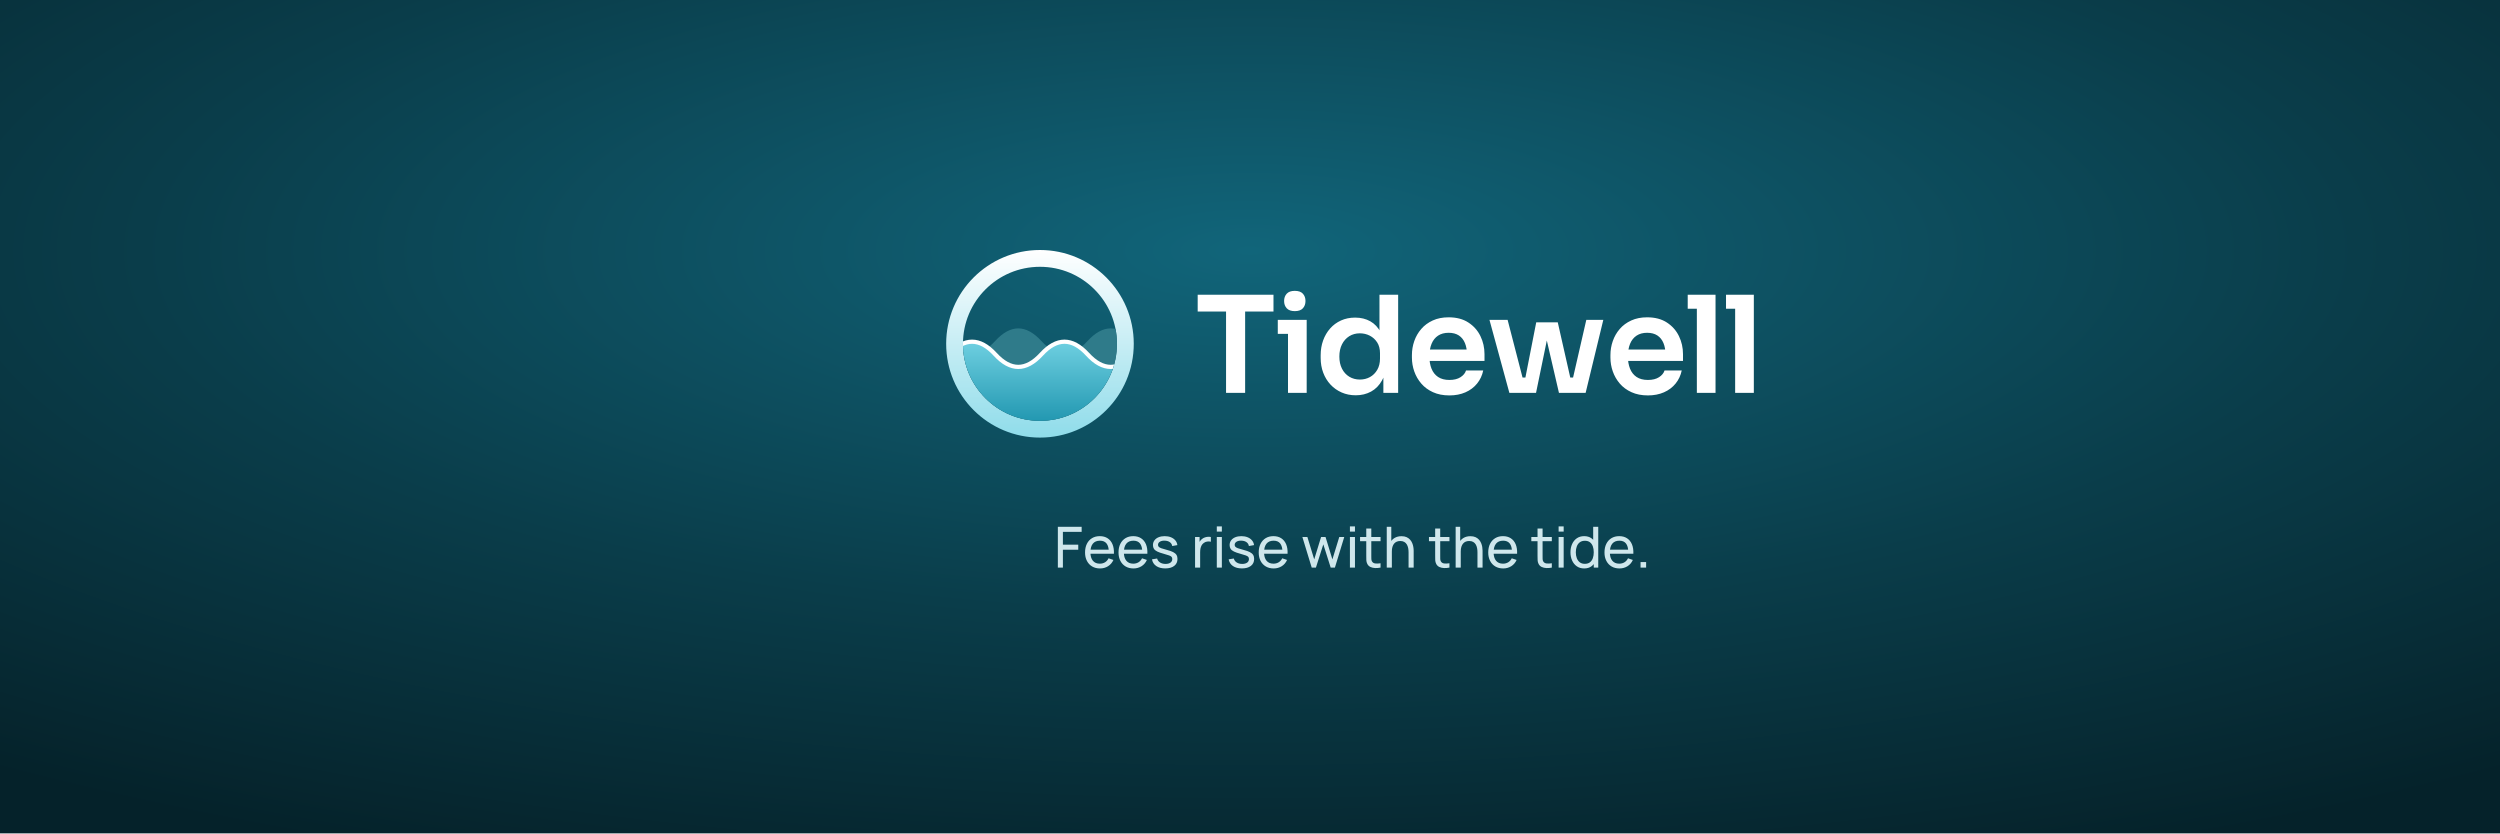
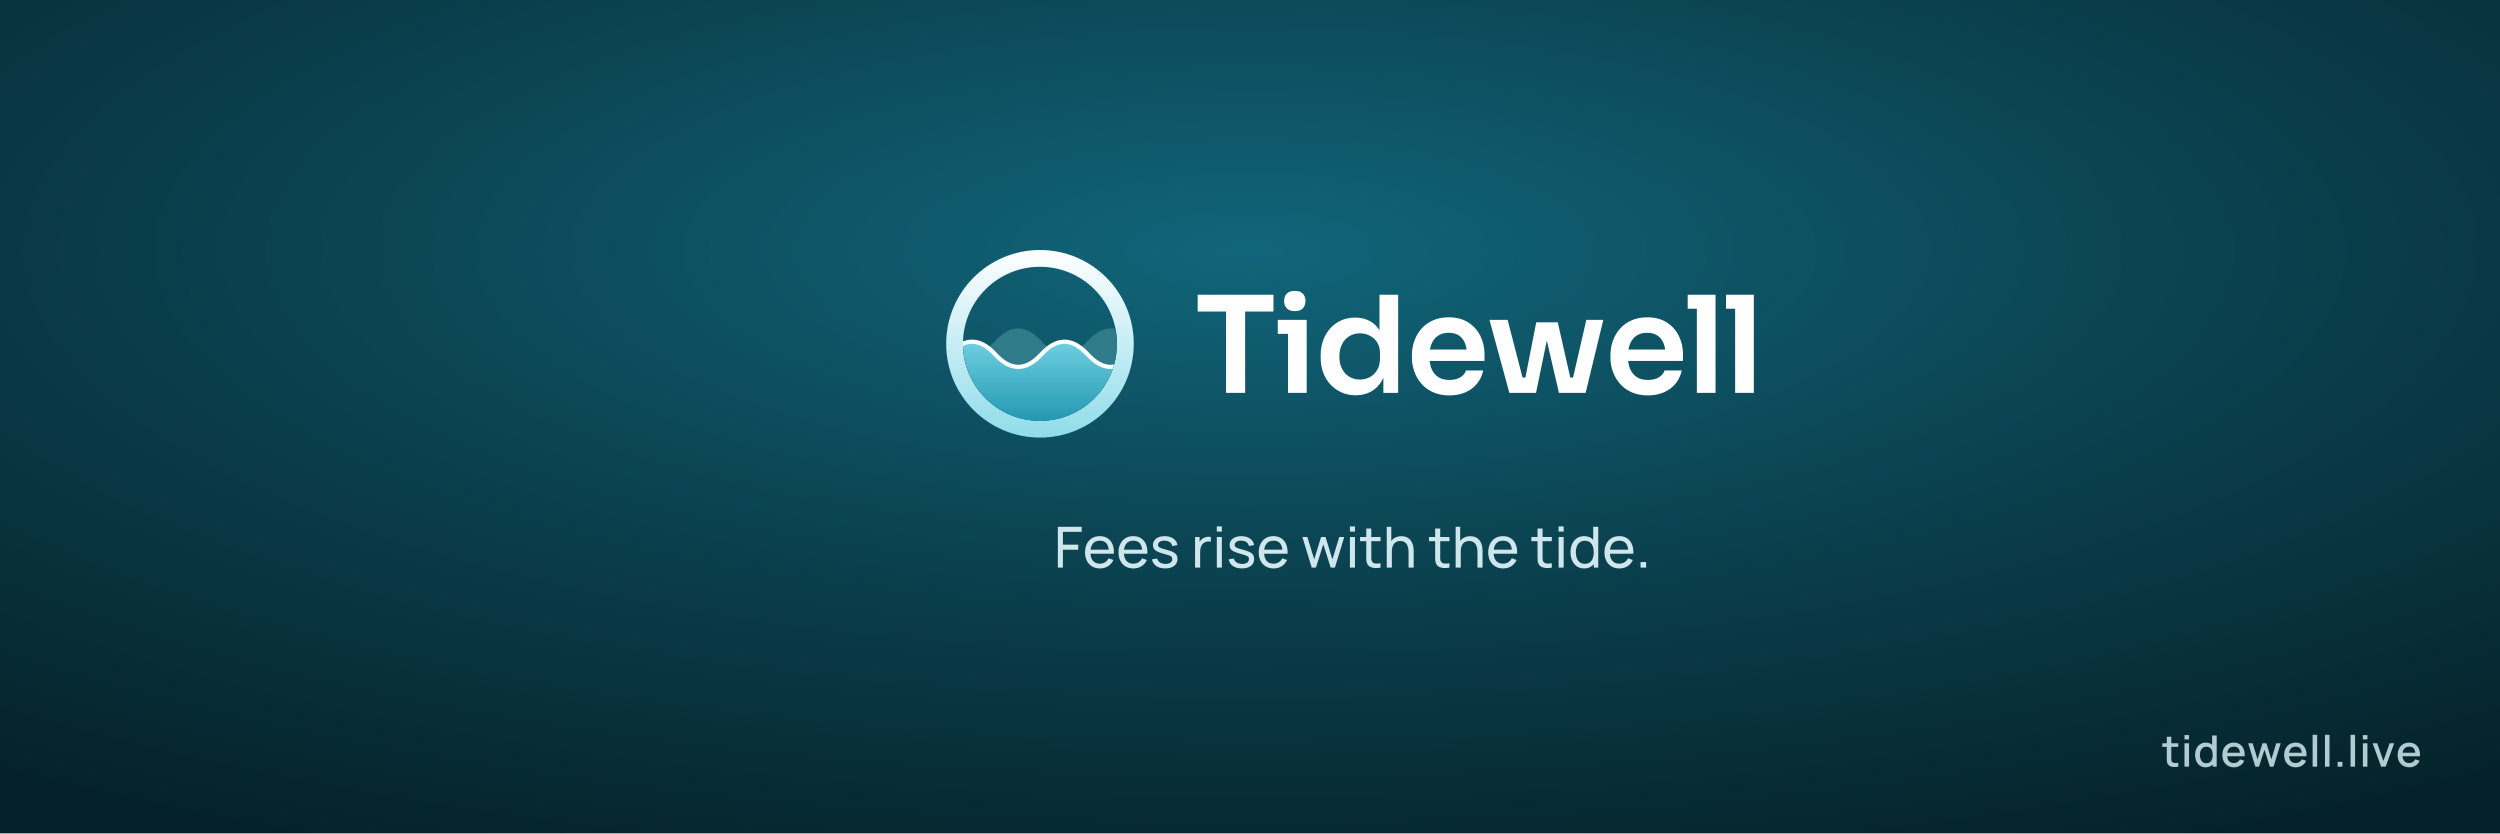
<svg xmlns="http://www.w3.org/2000/svg" viewBox="0 0 1500 500" width="1500" height="500" role="img" aria-label="Tidewell">
  <defs>
    <radialGradient id="xhg" cx="50%" cy="30%" r="80%">
      <stop offset="0" stop-color="#11657A" />
      <stop offset=".55" stop-color="#0A3D4A" />
      <stop offset="1" stop-color="#05222A" />
    </radialGradient>
  </defs>
  <rect width="1500" height="500" fill="url(#xhg)" />
  <g transform="translate(556.78 139.08) scale(4.2)">
    <defs>
      <linearGradient id="hmr" x1="16" y1="2.6" x2="16" y2="29.4" gradientUnits="userSpaceOnUse">
        <stop offset="0" stop-color="#FFFFFF" />
        <stop offset="1" stop-color="#8FDCEA" />
      </linearGradient>
      <linearGradient id="hmw" x1="16" y1="14" x2="16" y2="28" gradientUnits="userSpaceOnUse">
        <stop offset="0" stop-color="#7AD8E8" />
        <stop offset="1" stop-color="#1C93AD" />
      </linearGradient>
      <clipPath id="hmc">
        <circle cx="16" cy="16" r="11" />
      </clipPath>
    </defs>
    <circle cx="16" cy="16" r="12.2" fill="none" stroke="url(#hmr)" stroke-width="2.4" />
    <g clip-path="url(#hmc)">
      <path d="M3 15.6c2.2 2.4 4.4 2.4 6.6 0s4.4-2.4 6.6 0 4.4 2.4 6.6 0 4.4-2.4 6.6 0V30H3z" fill="#2F7B8A" opacity="1" />
      <path d="M3 17.5c2.2-2.4 4.4-2.4 6.6 0s4.4 2.4 6.6 0 4.4-2.4 6.6 0 4.4 2.4 6.6 0V30H3z" fill="url(#hmw)" />
      <path d="M3 17.5c2.2-2.4 4.4-2.4 6.6 0s4.4 2.4 6.6 0 4.4-2.4 6.6 0 4.4 2.4 6.6 0" fill="none" stroke="#FFFFFF" stroke-width="0.6" stroke-linecap="round" opacity="1" />
    </g>
  </g>
  <path d="M735.63 235.71V185.31H747.08V235.71ZM718.61 186.93V176.85H764.09V186.93Z M772.80 235.71V191.93H784.01V235.71ZM766.67 200.31V191.93H784.01V200.31ZM776.89 186.68Q773.61 186.68 772.04 184.97Q770.46 183.26 770.46 180.60Q770.46 177.94 772.04 176.22Q773.62 174.51 776.87 174.51Q780.18 174.51 781.73 176.22Q783.29 177.94 783.29 180.60Q783.29 183.26 781.73 184.97Q780.18 186.68 776.89 186.68Z M813.44 237.17Q808.81 237.17 804.96 235.47Q801.11 233.78 798.28 230.73Q795.46 227.69 793.93 223.62Q792.40 219.55 792.40 214.79V213.09Q792.40 208.38 793.87 204.28Q795.34 200.19 798.06 197.11Q800.78 194.02 804.59 192.29Q808.40 190.56 813.08 190.56Q818.24 190.56 822.17 192.77Q826.11 194.99 828.42 199.43Q830.74 203.86 830.98 210.55L827.68 206.72V176.85H838.89V235.71H830.02V217.13H831.95Q831.71 223.78 829.21 228.25Q826.71 232.73 822.64 234.95Q818.57 237.17 813.44 237.17ZM815.94 227.73Q819.25 227.73 821.97 226.24Q824.69 224.75 826.35 221.90Q828.00 219.06 828.00 215.15V211.92Q828.00 208.09 826.31 205.45Q824.61 202.81 821.87 201.40Q819.13 199.99 815.90 199.99Q812.32 199.99 809.53 201.74Q806.75 203.50 805.18 206.62Q803.61 209.75 803.61 213.94Q803.61 218.13 805.20 221.24Q806.79 224.34 809.59 226.04Q812.40 227.73 815.94 227.73Z M869.65 237.25Q864.01 237.25 859.77 235.31Q855.54 233.38 852.76 230.13Q849.97 226.88 848.56 222.85Q847.15 218.82 847.15 214.59V213.05Q847.15 208.70 848.56 204.65Q849.97 200.59 852.74 197.39Q855.50 194.18 859.63 192.29Q863.76 190.39 869.17 190.39Q876.26 190.39 881.04 193.52Q885.82 196.64 888.26 201.66Q890.70 206.68 890.70 212.49V216.56H851.91V209.71H883.64L880.21 213.05Q880.21 208.86 878.98 205.88Q877.76 202.89 875.32 201.28Q872.88 199.67 869.17 199.67Q865.42 199.67 862.84 201.38Q860.26 203.09 858.95 206.26Q857.64 209.42 857.64 213.86Q857.64 218.01 858.91 221.20Q860.18 224.38 862.84 226.18Q865.50 227.97 869.65 227.97Q873.72 227.97 876.30 226.32Q878.88 224.67 879.61 222.29H889.93Q889.00 226.76 886.24 230.15Q883.48 233.54 879.27 235.39Q875.05 237.25 869.65 237.25Z M913.44 235.71 921.74 193.38H934.65L944.24 235.71H935.37L925.61 193.62H930.29L921.62 235.71ZM910.09 235.71 910.05 226.52H918.96L919.00 235.71ZM905.62 235.71 893.68 191.93H904.57L915.90 235.71ZM938.15 235.71 938.19 226.52H947.11L947.07 235.71ZM941.74 235.71 951.78 191.93H961.98L951.38 235.71Z M988.76 237.25Q983.11 237.25 978.88 235.31Q974.64 233.38 971.86 230.13Q969.08 226.88 967.67 222.85Q966.26 218.82 966.26 214.59V213.05Q966.26 208.70 967.67 204.65Q969.08 200.59 971.84 197.39Q974.60 194.18 978.74 192.29Q982.87 190.39 988.27 190.39Q995.37 190.39 1000.15 193.52Q1004.92 196.64 1007.36 201.66Q1009.80 206.68 1009.80 212.49V216.56H971.02V209.71H1002.75L999.32 213.05Q999.32 208.86 998.09 205.88Q996.86 202.89 994.42 201.28Q991.98 199.67 988.27 199.67Q984.52 199.67 981.94 201.38Q979.36 203.09 978.05 206.26Q976.74 209.42 976.74 213.86Q976.74 218.01 978.01 221.20Q979.28 224.38 981.94 226.18Q984.60 227.97 988.76 227.97Q992.83 227.97 995.41 226.32Q997.99 224.67 998.72 222.29H1009.04Q1008.11 226.76 1005.35 230.15Q1002.59 233.54 998.37 235.39Q994.16 237.25 988.76 237.25Z M1018.11 235.71V176.85H1029.32V235.71ZM1012.63 185.23V176.85H1029.32V185.23Z M1041.09 235.71V176.85H1052.30V235.71ZM1035.61 185.23V176.85H1052.30V185.23Z" fill="#FFFFFF" />
  <path d="M634.71 340.56V316.08H648.99V319.11H637.74V326.81H646.95V329.83H637.74V340.56Z M660.01 341.07Q657.30 341.07 655.28 339.88Q653.27 338.68 652.15 336.53Q651.03 334.37 651.03 331.50Q651.03 328.49 652.13 326.29Q653.23 324.09 655.22 322.89Q657.20 321.69 659.87 321.69Q662.64 321.69 664.58 322.97Q666.53 324.24 667.51 326.60Q668.49 328.97 668.35 332.23H665.30V331.14Q665.25 327.76 663.92 326.08Q662.59 324.41 659.98 324.41Q657.16 324.41 655.70 326.21Q654.25 328.01 654.25 331.38Q654.25 334.63 655.70 336.41Q657.16 338.20 659.87 338.20Q661.69 338.20 663.04 337.36Q664.38 336.53 665.14 334.97L668.05 335.97Q666.97 338.40 664.82 339.74Q662.68 341.07 660.01 341.07ZM653.23 332.23V329.80H666.79V332.23Z M680.09 341.07Q677.37 341.07 675.36 339.88Q673.35 338.68 672.23 336.53Q671.11 334.37 671.11 331.50Q671.11 328.49 672.21 326.29Q673.31 324.09 675.30 322.89Q677.28 321.69 679.95 321.69Q682.71 321.69 684.66 322.97Q686.61 324.24 687.59 326.60Q688.57 328.97 688.42 332.23H685.37V331.14Q685.32 327.76 684.00 326.08Q682.67 324.41 680.05 324.41Q677.24 324.41 675.78 326.21Q674.32 328.01 674.32 331.38Q674.32 334.63 675.78 336.41Q677.24 338.20 679.95 338.20Q681.77 338.20 683.11 337.36Q684.46 336.53 685.22 334.97L688.13 335.97Q687.05 338.40 684.90 339.74Q682.76 341.07 680.09 341.07ZM673.30 332.23V329.80H686.87V332.23Z M699.14 341.05Q695.85 341.05 693.76 339.62Q691.66 338.18 691.19 335.60L694.28 335.10Q694.66 336.60 696.00 337.47Q697.34 338.35 699.33 338.35Q701.21 338.35 702.28 337.57Q703.36 336.79 703.36 335.44Q703.36 334.67 703.00 334.19Q702.65 333.70 701.53 333.28Q700.42 332.85 698.17 332.25Q695.74 331.60 694.34 330.91Q692.95 330.22 692.36 329.30Q691.77 328.38 691.77 327.06Q691.77 325.45 692.65 324.24Q693.53 323.02 695.12 322.36Q696.70 321.69 698.82 321.69Q700.91 321.69 702.56 322.36Q704.20 323.02 705.21 324.24Q706.22 325.45 706.42 327.06L703.33 327.62Q703.10 326.15 701.90 325.30Q700.70 324.44 698.82 324.39Q697.04 324.33 695.92 325.03Q694.81 325.73 694.81 326.91Q694.81 327.58 695.22 328.05Q695.63 328.52 696.77 328.95Q697.90 329.37 700.06 329.92Q702.48 330.54 703.89 331.26Q705.29 331.98 705.89 332.96Q706.49 333.94 706.49 335.36Q706.49 338.02 704.53 339.54Q702.58 341.05 699.14 341.05Z M717.04 340.56V322.20H719.75V326.64L719.31 326.06Q719.63 325.21 720.15 324.50Q720.67 323.78 721.31 323.32Q722.02 322.75 722.92 322.45Q723.83 322.14 724.76 322.08Q725.70 322.02 726.51 322.20V325.04Q725.56 324.79 724.42 324.91Q723.27 325.03 722.31 325.74Q721.42 326.37 720.94 327.27Q720.46 328.17 720.27 329.21Q720.09 330.26 720.09 331.35V340.56Z M730.08 318.95V315.82H733.11V318.95ZM730.08 340.56V322.20H733.11V340.56Z M745.15 341.05Q741.86 341.05 739.76 339.62Q737.67 338.18 737.19 335.60L740.28 335.10Q740.66 336.60 742.00 337.47Q743.34 338.35 745.33 338.35Q747.21 338.35 748.29 337.57Q749.36 336.79 749.36 335.44Q749.36 334.67 749.00 334.19Q748.65 333.70 747.53 333.28Q746.42 332.85 744.18 332.25Q741.75 331.60 740.35 330.91Q738.95 330.22 738.36 329.30Q737.77 328.38 737.77 327.06Q737.77 325.45 738.65 324.24Q739.54 323.02 741.12 322.36Q742.71 321.69 744.82 321.69Q746.91 321.69 748.56 322.36Q750.20 323.02 751.21 324.24Q752.23 325.45 752.42 327.06L749.33 327.62Q749.11 326.15 747.90 325.30Q746.70 324.44 744.82 324.39Q743.04 324.33 741.92 325.03Q740.81 325.73 740.81 326.91Q740.81 327.58 741.22 328.05Q741.63 328.52 742.77 328.95Q743.90 329.37 746.06 329.92Q748.49 330.54 749.89 331.26Q751.29 331.98 751.89 332.96Q752.49 333.94 752.49 335.36Q752.49 338.02 750.53 339.54Q748.58 341.05 745.15 341.05Z M764.20 341.07Q761.49 341.07 759.48 339.88Q757.46 338.68 756.34 336.53Q755.23 334.37 755.23 331.50Q755.23 328.49 756.33 326.29Q757.43 324.09 759.41 322.89Q761.40 321.69 764.07 321.69Q766.83 321.69 768.78 322.97Q770.72 324.24 771.70 326.60Q772.69 328.97 772.54 332.23H769.49V331.14Q769.44 327.76 768.11 326.08Q766.79 324.41 764.17 324.41Q761.35 324.41 759.90 326.21Q758.44 328.01 758.44 331.38Q758.44 334.63 759.90 336.41Q761.35 338.20 764.07 338.20Q765.89 338.20 767.23 337.36Q768.57 336.53 769.34 334.97L772.24 335.97Q771.16 338.40 769.02 339.74Q766.87 341.07 764.20 341.07ZM757.42 332.23V329.80H770.99V332.23Z M787.03 340.56 781.42 322.18 784.43 322.20 788.53 335.63 792.65 322.20H795.32L799.44 335.63L803.56 322.20H806.55L800.94 340.56H798.42L793.99 326.60L789.55 340.56Z M809.95 318.95V315.82H812.98V318.95ZM809.95 340.56V322.20H812.98V340.56Z M828.33 340.56Q826.69 340.89 825.10 340.83Q823.52 340.77 822.27 340.19Q821.02 339.60 820.39 338.35Q819.84 337.27 819.80 336.16Q819.76 335.04 819.76 333.62V317.10H822.78V333.49Q822.78 334.62 822.81 335.41Q822.84 336.21 823.16 336.79Q823.77 337.88 825.10 338.07Q826.44 338.25 828.33 337.96ZM816.04 324.70V322.20H828.33V324.70Z M845.14 340.56V331.36Q845.14 330.06 844.91 328.86Q844.67 327.65 844.10 326.68Q843.53 325.72 842.57 325.16Q841.61 324.60 840.16 324.60Q839.02 324.60 838.09 324.98Q837.16 325.37 836.49 326.15Q835.83 326.93 835.47 328.11Q835.11 329.29 835.11 330.89L833.12 330.27Q833.12 327.61 834.08 325.70Q835.04 323.78 836.78 322.75Q838.53 321.72 840.89 321.72Q842.67 321.72 843.93 322.28Q845.19 322.85 846.02 323.78Q846.86 324.71 847.33 325.85Q847.81 326.99 848.00 328.18Q848.20 329.37 848.20 330.41V340.56ZM832.05 340.56V316.08H834.77V329.60H835.11V340.56Z M869.67 340.56Q868.03 340.89 866.44 340.83Q864.86 340.77 863.61 340.19Q862.37 339.60 861.73 338.35Q861.19 337.27 861.14 336.16Q861.10 335.04 861.10 333.62V317.10H864.13V333.49Q864.13 334.62 864.15 335.41Q864.18 336.21 864.50 336.79Q865.11 337.88 866.45 338.07Q867.78 338.25 869.67 337.96ZM857.38 324.70V322.20H869.67V324.70Z M886.48 340.56V331.36Q886.48 330.06 886.25 328.86Q886.02 327.65 885.45 326.68Q884.88 325.72 883.92 325.16Q882.96 324.60 881.50 324.60Q880.36 324.60 879.43 324.98Q878.50 325.37 877.84 326.15Q877.18 326.93 876.81 328.11Q876.45 329.29 876.45 330.89L874.46 330.27Q874.46 327.61 875.42 325.70Q876.38 323.78 878.13 322.75Q879.87 321.72 882.23 321.72Q884.01 321.72 885.27 322.28Q886.53 322.85 887.37 323.78Q888.20 324.71 888.68 325.85Q889.15 326.99 889.35 328.18Q889.54 329.37 889.54 330.41V340.56ZM873.39 340.56V316.08H876.11V329.60H876.45V340.56Z M901.92 341.07Q899.21 341.07 897.19 339.88Q895.18 338.68 894.06 336.53Q892.94 334.37 892.94 331.50Q892.94 328.49 894.04 326.29Q895.14 324.09 897.13 322.89Q899.11 321.69 901.78 321.69Q904.55 321.69 906.49 322.97Q908.44 324.24 909.42 326.60Q910.40 328.97 910.26 332.23H907.21V331.14Q907.15 327.76 905.83 326.08Q904.50 324.41 901.88 324.41Q899.07 324.41 897.61 326.21Q896.16 328.01 896.16 331.38Q896.16 334.63 897.61 336.41Q899.07 338.20 901.78 338.20Q903.60 338.20 904.94 337.36Q906.29 336.53 907.05 334.97L909.96 335.97Q908.88 338.40 906.73 339.74Q904.59 341.07 901.92 341.07ZM895.14 332.23V329.80H908.70V332.23Z M931.09 340.56Q929.45 340.89 927.87 340.83Q926.28 340.77 925.03 340.19Q923.79 339.60 923.15 338.35Q922.61 337.27 922.57 336.16Q922.52 335.04 922.52 333.62V317.10H925.55V333.49Q925.55 334.62 925.57 335.41Q925.60 336.21 925.92 336.79Q926.53 337.88 927.87 338.07Q929.20 338.25 931.09 337.96ZM918.80 324.70V322.20H931.09V324.70Z M935.17 318.95V315.82H938.20V318.95ZM935.17 340.56V322.20H938.20V340.56Z M950.50 341.07Q947.94 341.07 946.10 339.79Q944.26 338.51 943.27 336.31Q942.28 334.12 942.28 331.36Q942.28 328.61 943.27 326.42Q944.26 324.23 946.10 322.96Q947.94 321.69 950.49 321.69Q953.08 321.69 954.85 322.95Q956.62 324.21 957.53 326.40Q958.44 328.59 958.44 331.36Q958.44 334.11 957.53 336.31Q956.62 338.50 954.86 339.79Q953.09 341.07 950.50 341.07ZM950.88 338.30Q952.73 338.30 953.92 337.41Q955.11 336.51 955.68 334.95Q956.25 333.38 956.25 331.36Q956.25 329.33 955.68 327.77Q955.10 326.21 953.93 325.34Q952.76 324.46 950.96 324.46Q949.09 324.46 947.88 325.38Q946.66 326.30 946.08 327.86Q945.49 329.43 945.49 331.36Q945.49 333.32 946.08 334.89Q946.68 336.46 947.87 337.38Q949.07 338.30 950.88 338.30ZM956.25 340.56V327.05H955.91V316.08H958.95V340.56Z M971.67 341.07Q968.96 341.07 966.94 339.88Q964.93 338.68 963.81 336.53Q962.69 334.37 962.69 331.50Q962.69 328.49 963.79 326.29Q964.90 324.09 966.88 322.89Q968.86 321.69 971.53 321.69Q974.30 321.69 976.24 322.97Q978.19 324.24 979.17 326.60Q980.15 328.97 980.01 332.23H976.96V331.14Q976.91 327.76 975.58 326.08Q974.25 324.41 971.64 324.41Q968.82 324.41 967.36 326.21Q965.91 328.01 965.91 331.38Q965.91 334.63 967.36 336.41Q968.82 338.20 971.53 338.20Q973.35 338.20 974.70 337.36Q976.04 336.53 976.80 334.97L979.71 335.97Q978.63 338.40 976.49 339.74Q974.34 341.07 971.67 341.07ZM964.89 332.23V329.80H978.45V332.23Z M984.33 340.56V337.23H987.67V340.56Z" fill="#CFE7EC" />
+   <path d="M1306.97 460.00Q1305.65 460.26 1304.37 460.22Q1303.10 460.18 1302.10 459.72Q1301.10 459.27 1300.58 458.29Q1300.13 457.42 1300.10 456.52Q1300.07 455.62 1300.07 454.48V442.06H1302.79V454.34Q1302.79 455.19 1302.81 455.81Q1302.83 456.44 1303.08 456.86Q1303.55 457.67 1304.57 457.78Q1305.59 457.90 1306.97 457.69ZM1297.38 448.14V445.96H1306.97V448.14Z M1310.70 443.65V441.02H1313.42V443.65ZM1310.70 460.00V445.96H1313.42V460.00Z M1323.41 460.39Q1321.46 460.39 1320.03 459.41Q1318.61 458.44 1317.83 456.76Q1317.06 455.08 1317.06 452.97Q1317.06 450.85 1317.84 449.18Q1318.62 447.51 1320.05 446.54Q1321.49 445.57 1323.46 445.57Q1325.45 445.57 1326.81 446.54Q1328.17 447.51 1328.87 449.18Q1329.56 450.86 1329.56 452.97Q1329.56 455.07 1328.86 456.75Q1328.16 458.43 1326.79 459.41Q1325.43 460.39 1323.41 460.39ZM1323.79 457.93Q1325.13 457.93 1325.97 457.30Q1326.82 456.66 1327.21 455.54Q1327.60 454.42 1327.60 452.97Q1327.60 451.51 1327.21 450.40Q1326.81 449.28 1325.99 448.66Q1325.16 448.03 1323.88 448.03Q1322.53 448.03 1321.66 448.69Q1320.78 449.35 1320.36 450.47Q1319.94 451.59 1319.94 452.97Q1319.94 454.36 1320.36 455.49Q1320.78 456.61 1321.64 457.27Q1322.49 457.93 1323.79 457.93ZM1327.60 460.00V449.90H1327.28V441.28H1330.02V460.00Z M1340.41 460.39Q1338.31 460.39 1336.73 459.47Q1335.16 458.55 1334.28 456.91Q1333.40 455.27 1333.40 453.10Q1333.40 450.80 1334.26 449.11Q1335.13 447.42 1336.67 446.50Q1338.22 445.57 1340.27 445.57Q1342.42 445.57 1343.92 446.57Q1345.43 447.56 1346.18 449.40Q1346.93 451.23 1346.78 453.74H1344.06V452.75Q1344.03 450.32 1343.13 449.15Q1342.23 447.98 1340.38 447.98Q1338.34 447.98 1337.31 449.26Q1336.28 450.55 1336.28 452.98Q1336.28 455.29 1337.31 456.56Q1338.34 457.82 1340.27 457.82Q1341.55 457.82 1342.48 457.25Q1343.41 456.67 1343.93 455.59L1346.59 456.44Q1345.77 458.32 1344.11 459.35Q1342.45 460.39 1340.41 460.39ZM1335.40 453.74V451.63H1345.42V453.74Z M1353.20 460.00 1348.91 445.94 1351.59 445.96 1354.53 455.60 1357.50 445.96H1359.84L1362.80 455.60L1365.75 445.96H1368.42L1364.13 460.00H1361.95L1358.67 449.83L1355.38 460.00Z M1377.51 460.39Q1375.41 460.39 1373.83 459.47Q1372.26 458.55 1371.38 456.91Q1370.50 455.27 1370.50 453.10Q1370.50 450.80 1371.36 449.11Q1372.23 447.42 1373.77 446.50Q1375.32 445.57 1377.37 445.57Q1379.52 445.57 1381.03 446.57Q1382.53 447.56 1383.28 449.40Q1384.03 451.23 1383.88 453.74H1381.16V452.75Q1381.13 450.32 1380.23 449.15Q1379.33 447.98 1377.48 447.98Q1375.44 447.98 1374.41 449.26Q1373.39 450.55 1373.39 452.98Q1373.39 455.29 1374.41 456.56Q1375.44 457.82 1377.37 457.82Q1378.65 457.82 1379.58 457.25Q1380.51 456.67 1381.03 455.59L1383.69 456.44Q1382.88 458.32 1381.21 459.35Q1379.55 460.39 1377.51 460.39ZM1372.50 453.74V451.63H1382.52V453.74Z M1387.57 460.00V440.89H1390.29V460.00Z M1394.97 460.00V440.89H1397.69V460.00Z M1402.57 460.00V457.12H1405.45V460.00Z M1410.33 460.00V440.89H1413.05V460.00Z M1417.73 443.65V441.02H1420.45V443.65ZM1417.73 460.00V445.96H1420.45V460.00Z M1428.66 460.00 1423.57 445.96H1426.31L1430.04 456.59L1433.77 445.96H1436.51L1431.42 460.00Z M1445.61 460.39Q1443.50 460.39 1441.93 459.47Q1440.35 458.55 1439.47 456.91Q1438.59 455.27 1438.59 453.10Q1438.59 450.80 1439.46 449.11Q1440.32 447.42 1441.87 446.50Q1443.41 445.57 1445.47 445.57Q1447.61 445.57 1449.12 446.57Q1450.63 447.56 1451.38 449.40Q1452.12 451.23 1451.98 453.74H1449.25V452.75Q1449.23 450.32 1448.32 449.15Q1447.42 447.98 1445.57 447.98Q1443.53 447.98 1442.51 449.26Q1441.48 450.55 1441.48 452.98Q1441.48 455.29 1442.51 456.56Q1443.53 457.82 1445.47 457.82Q1446.74 457.82 1447.67 457.25Q1448.60 456.67 1449.12 455.59L1451.79 456.44Q1450.97 458.32 1449.31 459.35Q1447.64 460.39 1445.61 460.39ZM1440.60 453.74V451.63H1450.62V453.74Z" fill="#CFE7EC" opacity=".85" />
</svg>
